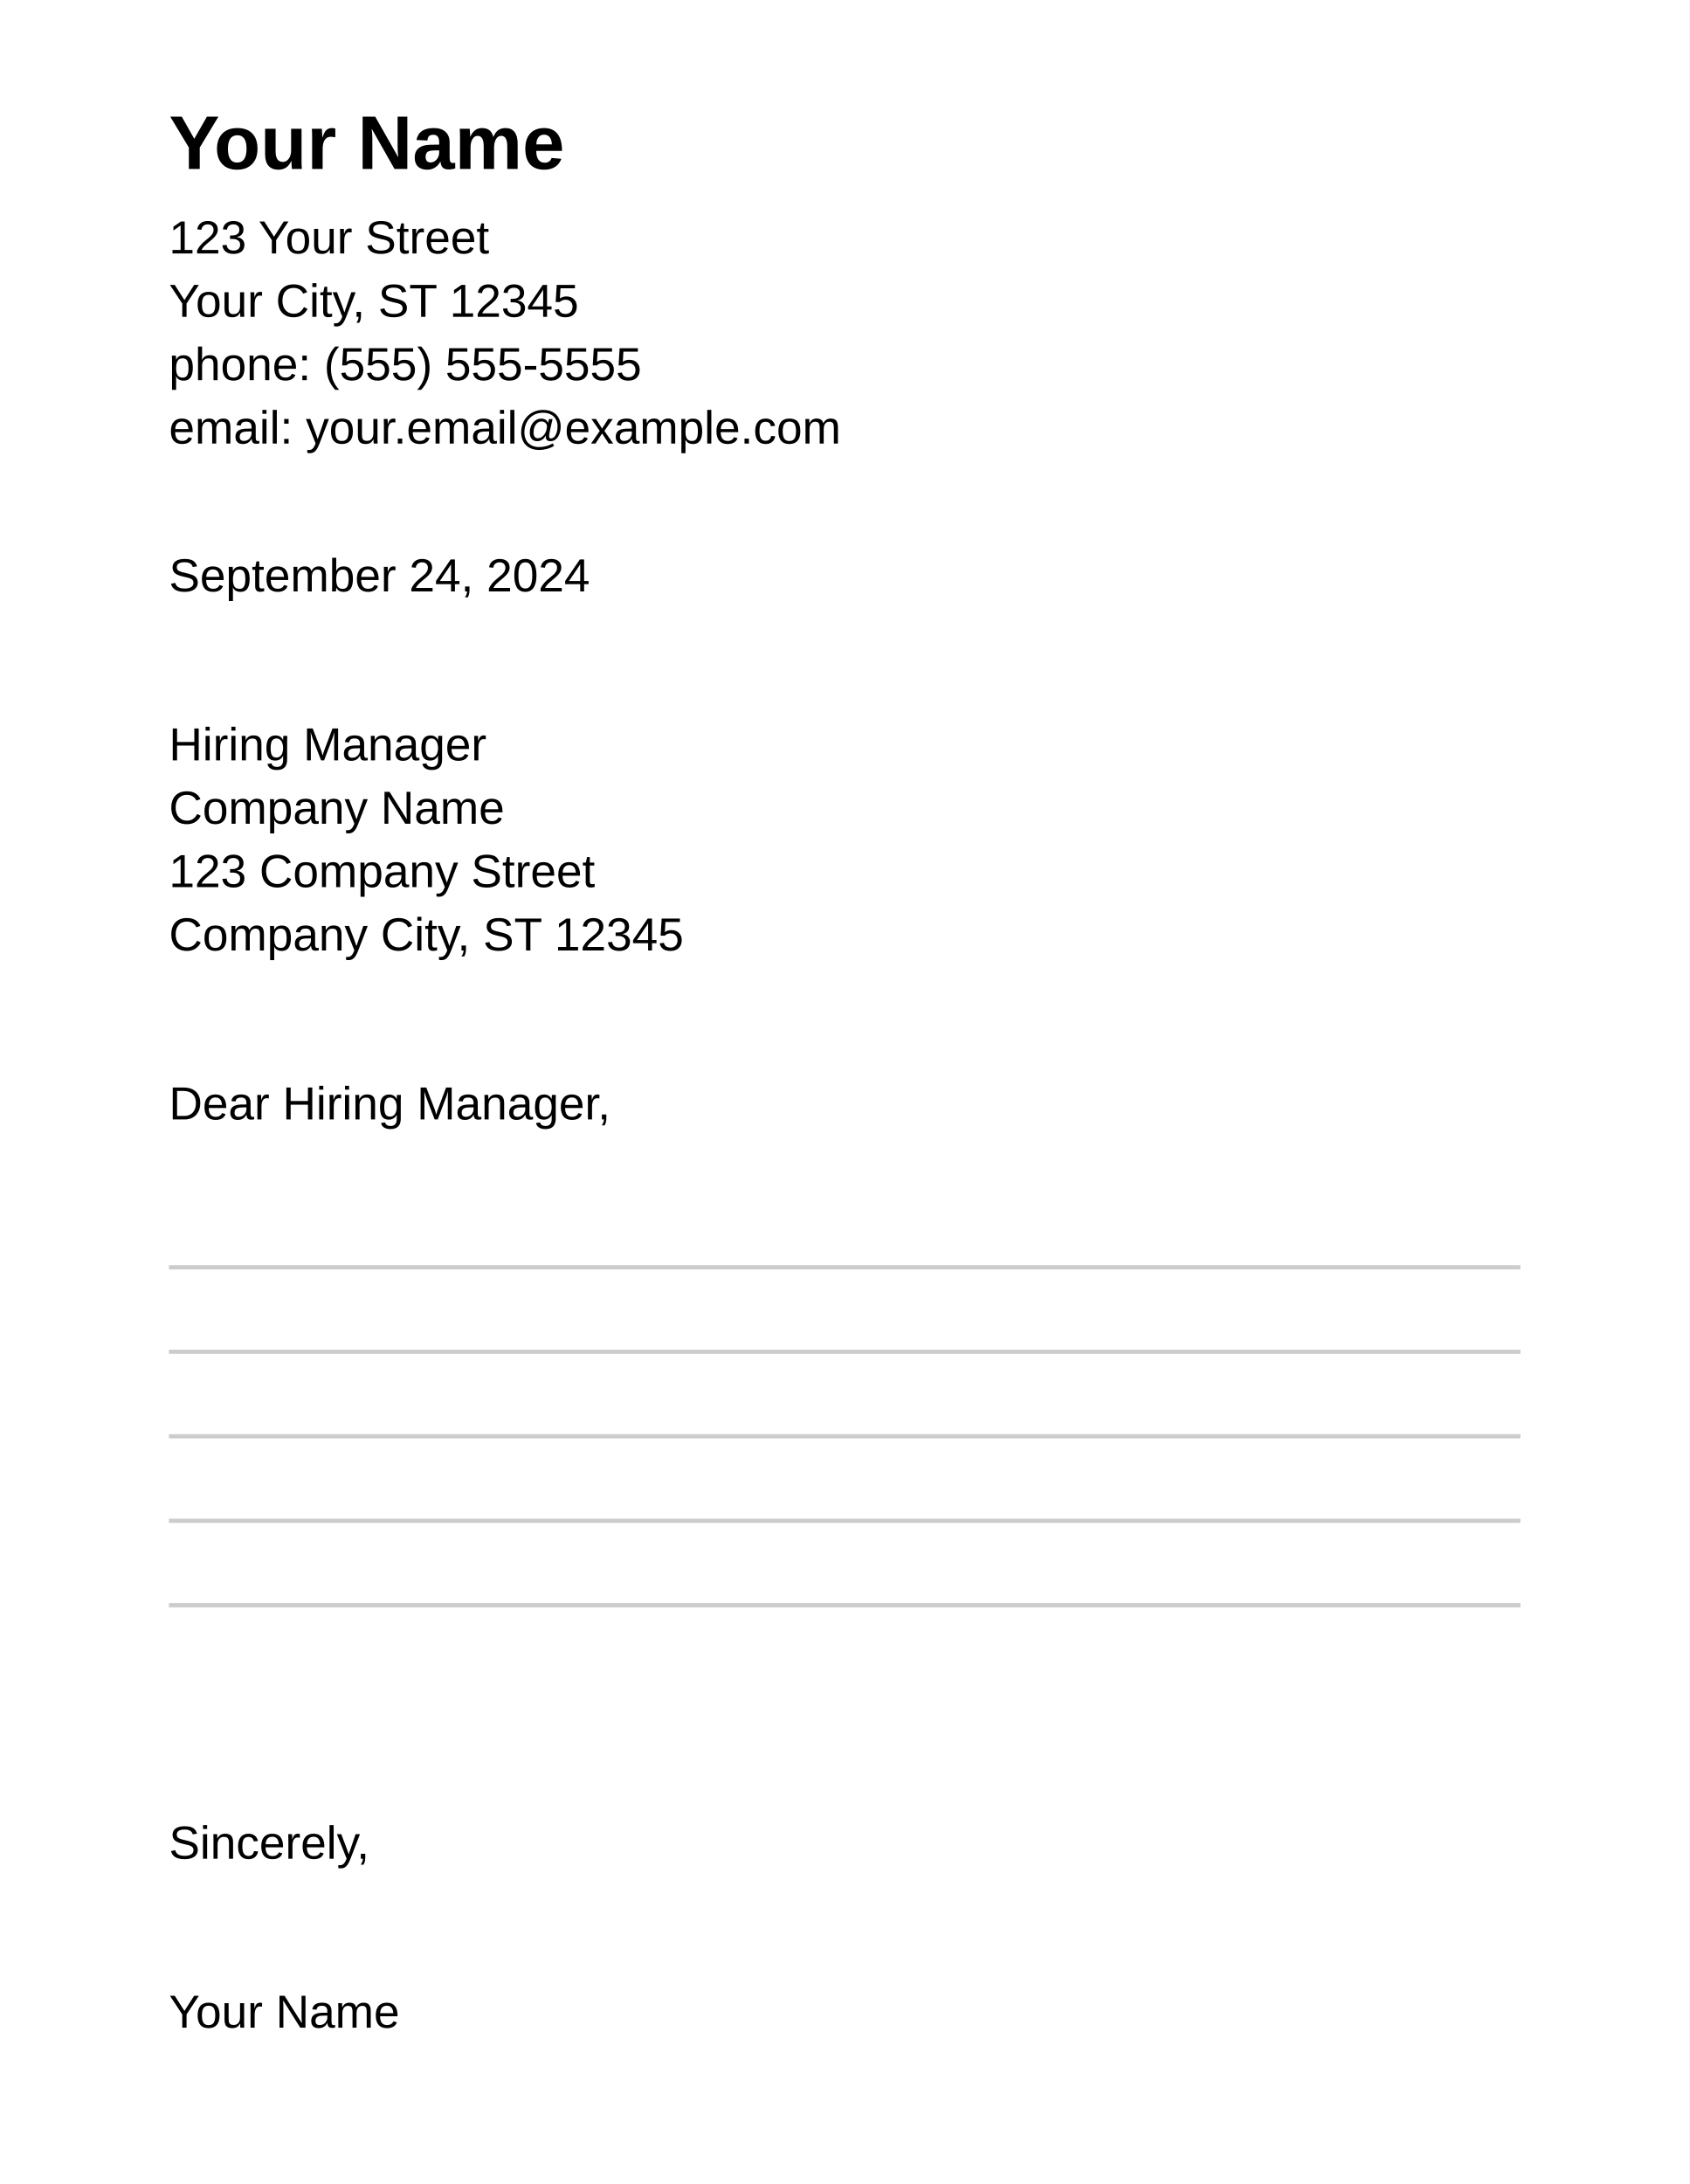
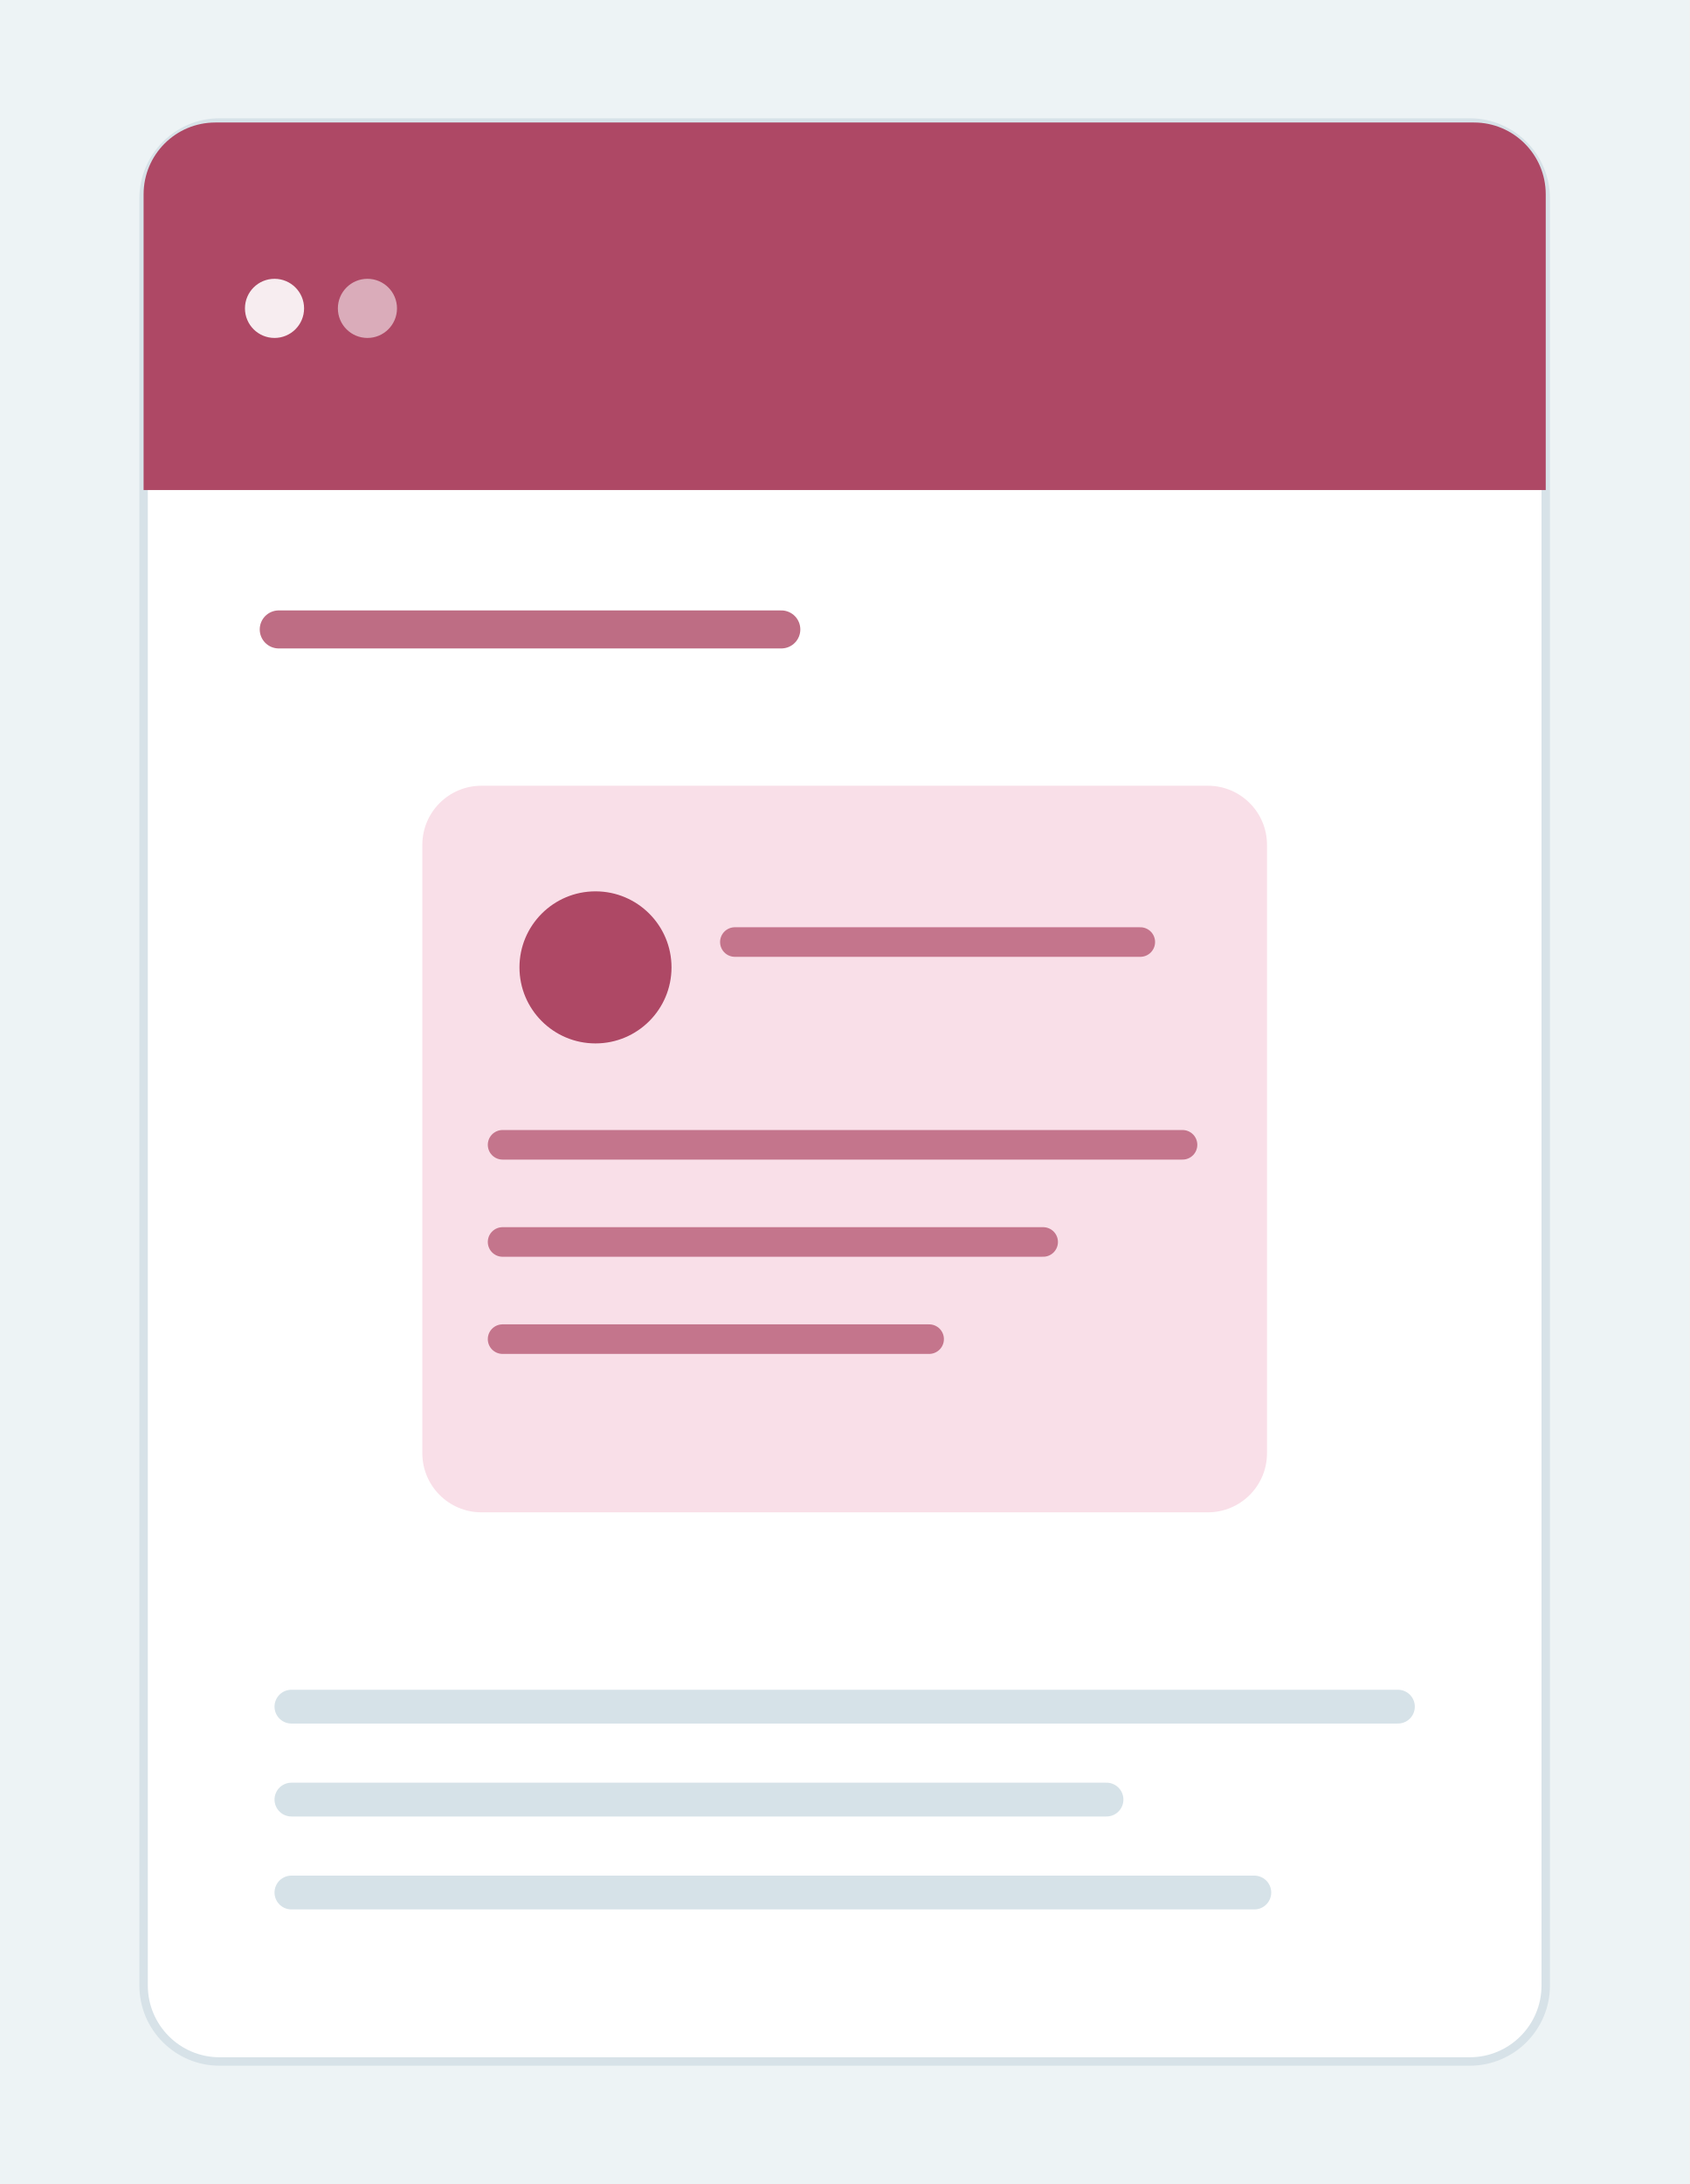
- <svg xmlns="http://www.w3.org/2000/svg" viewBox="0 0 400 517">
-   <rect width="400" height="517" fill="white" />
-   <text x="40" y="40" font-family="Arial, sans-serif" font-size="18" font-weight="bold">Your Name</text>
-   <text x="40" y="60" font-family="Arial, sans-serif" font-size="11">123 Your Street</text>
-   <text x="40" y="75" font-family="Arial, sans-serif" font-size="11">Your City, ST 12345</text>
-   <text x="40" y="90" font-family="Arial, sans-serif" font-size="11">phone: (555) 555-5555</text>
-   <text x="40" y="105" font-family="Arial, sans-serif" font-size="11">email: your.email@example.com</text>
-   <text x="40" y="140" font-family="Arial, sans-serif" font-size="11">September 24, 2024</text>
-   <text x="40" y="180" font-family="Arial, sans-serif" font-size="11">Hiring Manager</text>
-   <text x="40" y="195" font-family="Arial, sans-serif" font-size="11">Company Name</text>
-   <text x="40" y="210" font-family="Arial, sans-serif" font-size="11">123 Company Street</text>
-   <text x="40" y="225" font-family="Arial, sans-serif" font-size="11">Company City, ST 12345</text>
-   <text x="40" y="265" font-family="Arial, sans-serif" font-size="11">Dear Hiring Manager,</text>
-   <line x1="40" y1="300" x2="360" y2="300" stroke="#CCCCCC" stroke-width="1" />
-   <line x1="40" y1="320" x2="360" y2="320" stroke="#CCCCCC" stroke-width="1" />
-   <line x1="40" y1="340" x2="360" y2="340" stroke="#CCCCCC" stroke-width="1" />
-   <line x1="40" y1="360" x2="360" y2="360" stroke="#CCCCCC" stroke-width="1" />
-   <line x1="40" y1="380" x2="360" y2="380" stroke="#CCCCCC" stroke-width="1" />
-   <text x="40" y="440" font-family="Arial, sans-serif" font-size="11">Sincerely,</text>
-   <text x="40" y="480" font-family="Arial, sans-serif" font-size="11">Your Name</text>
+ <svg xmlns="http://www.w3.org/2000/svg" viewBox="0 0 400 517" role="img" aria-label="Introduction template illustration">
+   <rect width="400" height="517" fill="#edf3f5" />
+   <rect x="34" y="29" width="332" height="459" rx="18" fill="white" stroke="#d7e2e8" stroke-width="2" />
+   <path d="M34 46a17 17 0 0 1 17-17h298a17 17 0 0 1 17 17v70H34Z" fill="#ae4865" />
+   <circle cx="65" cy="73" r="7" fill="white" opacity=".9" />
+   <circle cx="87" cy="73" r="7" fill="white" opacity=".55" />
+   <path d="M66 149h119" stroke="#ae4865" stroke-width="9" stroke-linecap="round" opacity=".8" />
+   <rect x="100" y="186" width="200" height="172" rx="14" fill="#f9dfe8" />
+   <circle cx="141" cy="229" r="18" fill="#ae4865" />
+   <path d="M174 223h96M119 271h161M119 294h128M119 317h101" stroke="#ae4865" stroke-width="7" stroke-linecap="round" opacity=".7" />
+   <path d="M69 404h262M69 426h193M69 448h228" stroke="#d6e2e8" stroke-width="8" stroke-linecap="round" />
</svg>
